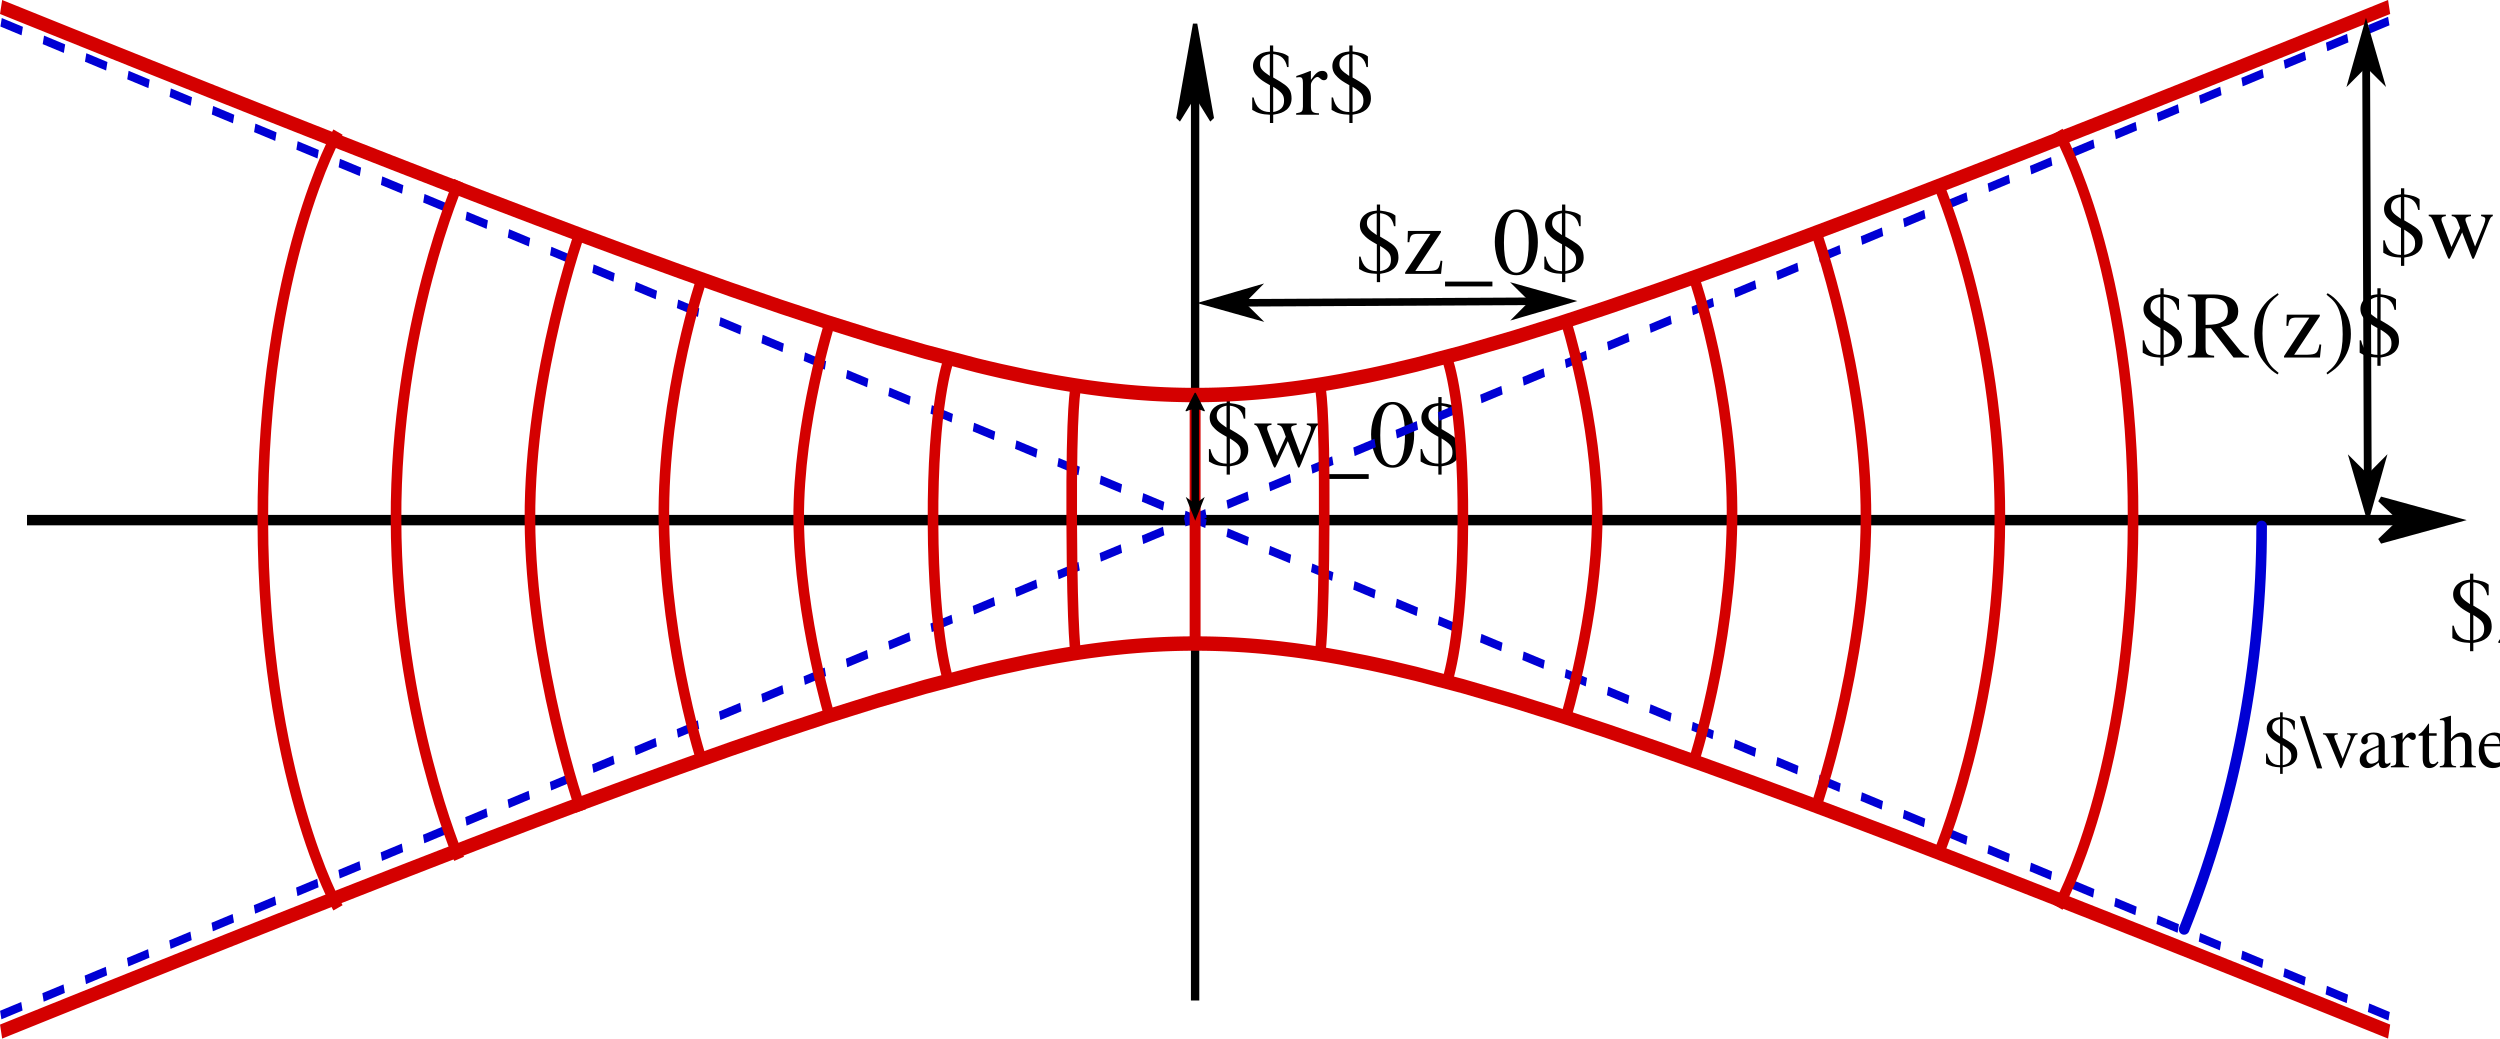
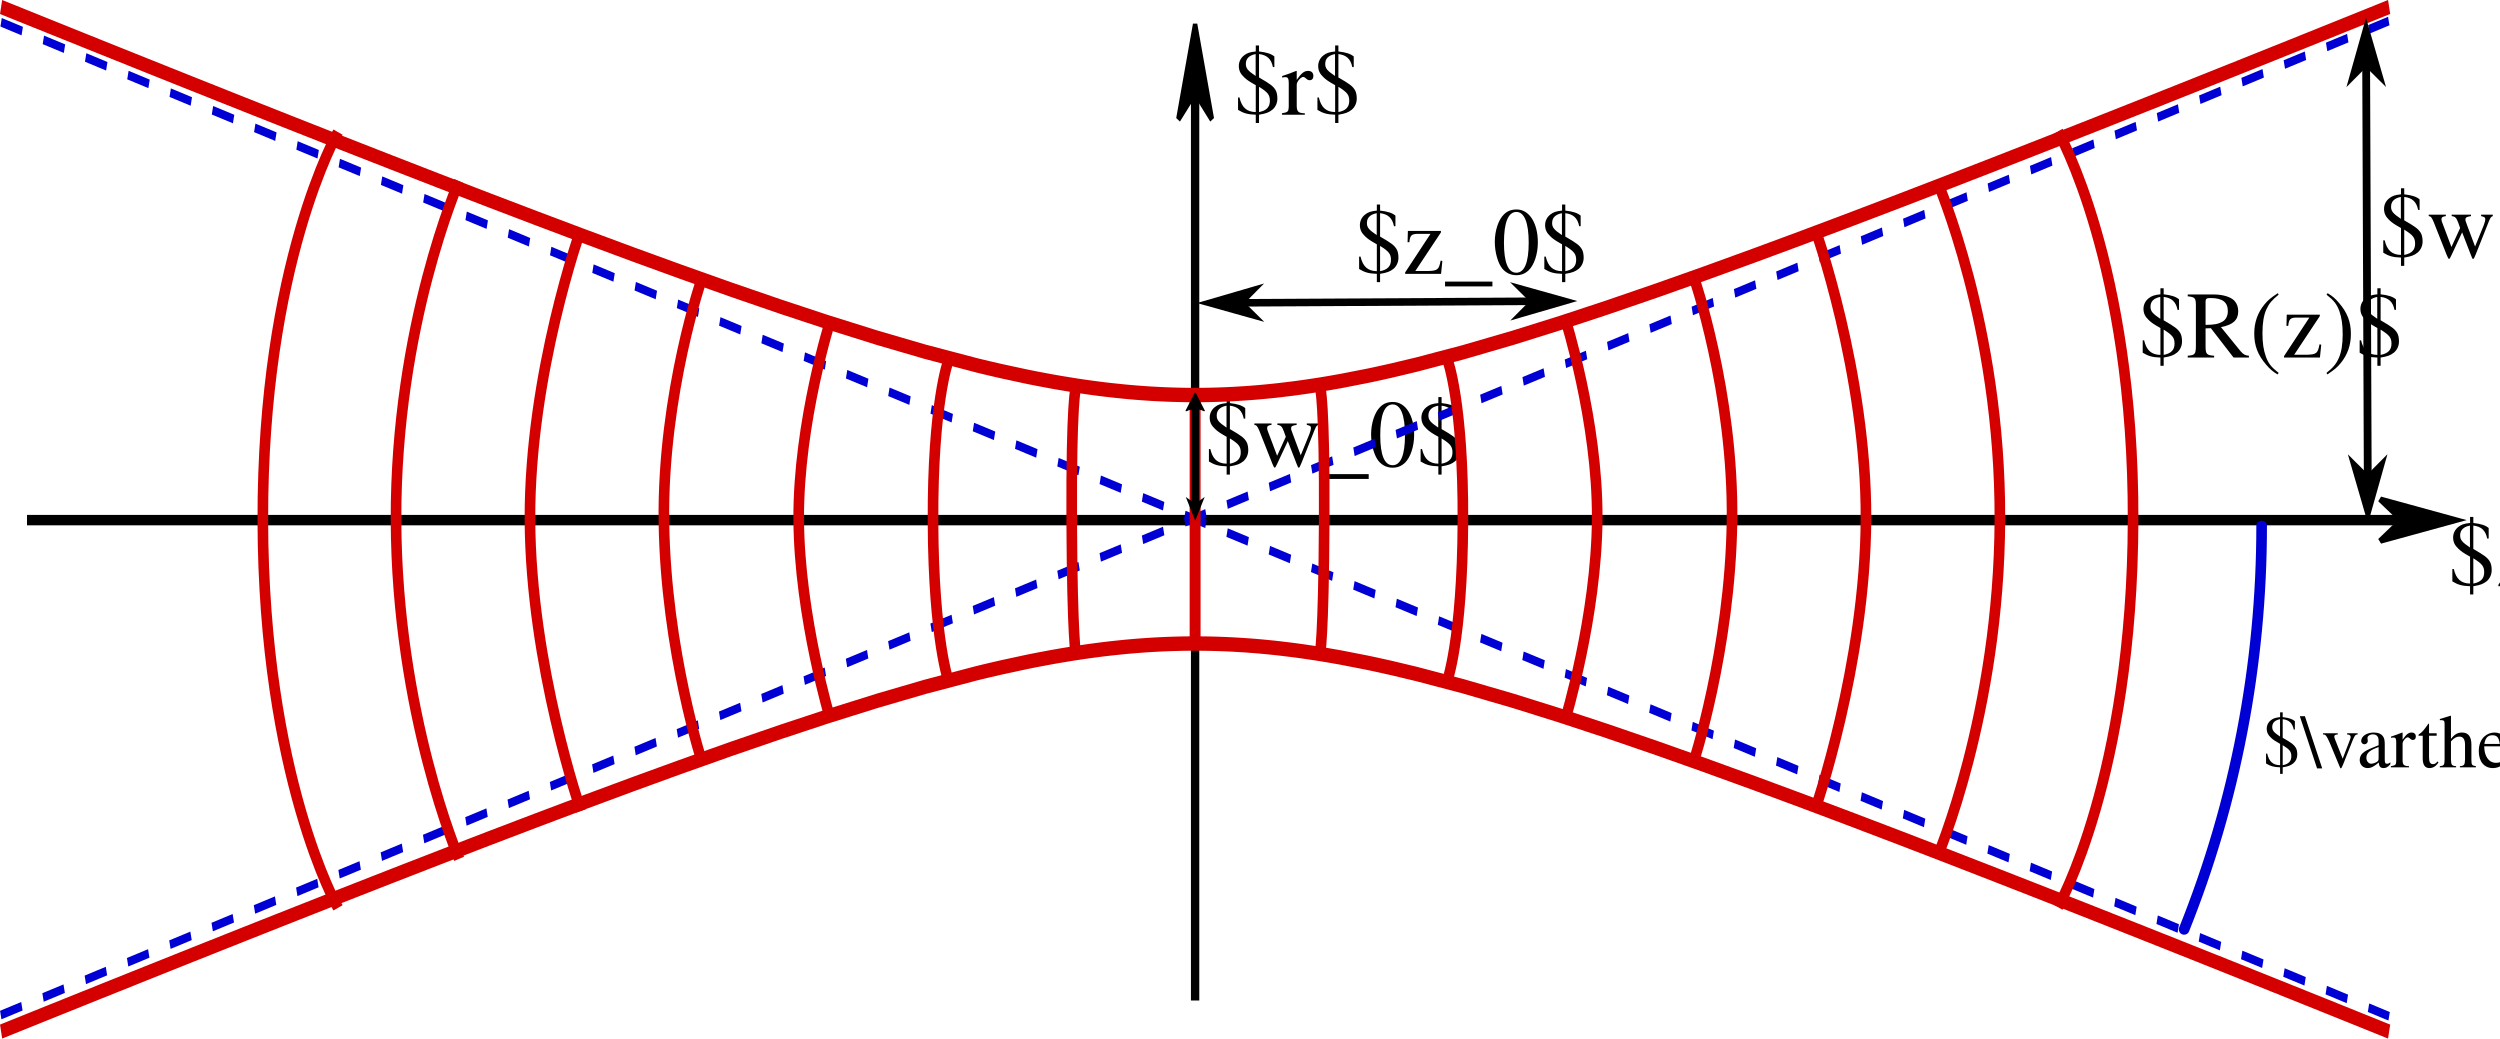
<svg xmlns="http://www.w3.org/2000/svg" width="186.673mm" height="77.549mm" viewBox="0 0 661.44 274.782" id="svg4927" version="1.1">
  <defs id="defs4929">
    <marker orient="auto" refY="0.0" refX="0.0" id="marker1338" style="overflow:visible;">
      <path id="path1009" style="fill-rule:evenodd;stroke-width:0.625;stroke-linejoin:round;stroke:#000000;stroke-opacity:1;fill:#000000;fill-opacity:1" d="M 8.719,4.034 L -2.207,0.016 L 8.719,-4.002 C 6.973,-1.63 6.983,1.616 8.719,4.034 z " transform="scale(0.6) rotate(180) translate(0,0)" />
    </marker>
    <marker orient="auto" refY="0.0" refX="0.0" id="marker1245" style="overflow:visible;">
      <path id="path997" d="M 0.0,0.0 L 5.0,-5.0 L -12.5,0.0 L 5.0,5.0 L 0.0,0.0 z " style="fill-rule:evenodd;stroke:#000000;stroke-width:1pt;stroke-opacity:1;fill:#000000;fill-opacity:1" transform="scale(0.2) rotate(180) translate(6,0)" />
    </marker>
    <marker orient="auto" refY="0" refX="0" id="Arrow1Sstart" style="overflow:visible">
      <path id="path910" d="M 0,0 5,-5 -12.5,0 5,5 Z" style="fill:#000000;fill-opacity:1;fill-rule:evenodd;stroke:#000000;stroke-width:1pt;stroke-opacity:1" transform="matrix(0.2,0,0,0.2,1.2,0)" />
    </marker>
    <marker orient="auto" refY="0" refX="0" id="marker1328" style="overflow:visible">
      <path id="path1326" style="fill:#000000;fill-opacity:1;fill-rule:evenodd;stroke:#000000;stroke-width:0.625;stroke-linejoin:round;stroke-opacity:1" d="M 8.719,4.034 -2.207,0.016 8.719,-4.002 c -1.745,2.372 -1.735,5.617 -6e-7,8.035 z" transform="matrix(-0.3,0,0,-0.3,0.69,0)" />
    </marker>
    <marker orient="auto" refY="0" refX="0" id="marker1276" style="overflow:visible">
      <path id="path1274" d="M 0,0 5,-5 -12.5,0 5,5 Z" style="fill:#d40000;fill-opacity:1;fill-rule:evenodd;stroke:#d40000;stroke-width:1pt;stroke-opacity:1" transform="matrix(-0.2,0,0,-0.2,-1.2,0)" />
    </marker>
    <marker orient="auto" refY="0" refX="0" id="Arrow2Send" style="overflow:visible">
      <path id="path931" style="fill:#d40000;fill-opacity:1;fill-rule:evenodd;stroke:#d40000;stroke-width:0.625;stroke-linejoin:round;stroke-opacity:1" d="M 8.719,4.034 -2.207,0.016 8.719,-4.002 c -1.745,2.372 -1.735,5.617 -6e-7,8.035 z" transform="matrix(-0.3,0,0,-0.3,0.69,0)" />
    </marker>
    <marker orient="auto" refY="0" refX="0" id="Arrow2Mend" style="overflow:visible">
      <path id="path925" style="fill:#d40000;fill-opacity:1;fill-rule:evenodd;stroke:#d40000;stroke-width:0.625;stroke-linejoin:round;stroke-opacity:1" d="M 8.719,4.034 -2.207,0.016 8.719,-4.002 c -1.745,2.372 -1.735,5.617 -6e-7,8.035 z" transform="scale(-0.6)" />
    </marker>
    <marker orient="auto" refY="0" refX="0" id="Arrow1Send" style="overflow:visible">
      <path id="path913" d="M 0,0 5,-5 -12.5,0 5,5 Z" style="fill:#d40000;fill-opacity:1;fill-rule:evenodd;stroke:#d40000;stroke-width:1pt;stroke-opacity:1" transform="matrix(-0.2,0,0,-0.2,-1.2,0)" />
    </marker>
    <marker orient="auto" refY="0" refX="0" id="Arrow1Mstart-17" style="overflow:visible">
      <path id="path4575-70" d="M 0,0 5,-5 -12.5,0 5,5 Z" style="fill-rule:evenodd;stroke:#000000;stroke-width:1pt" transform="matrix(0.4,0,0,0.4,4,0)" />
    </marker>
    <marker orient="auto" refY="0" refX="0" id="Arrow1Mend-76" style="overflow:visible">
      <path id="path4578-4" d="M 0,0 5,-5 -12.5,0 5,5 Z" style="fill-rule:evenodd;stroke:#000000;stroke-width:1pt" transform="matrix(-0.4,0,0,-0.4,-4,0)" />
    </marker>
    <marker orient="auto" refY="0" refX="0" id="Arrow1Sstart-6" style="overflow:visible">
      <path id="path910-7" d="M 0,0 5,-5 -12.5,0 5,5 Z" style="fill:#000000;fill-opacity:1;fill-rule:evenodd;stroke:#000000;stroke-width:1pt;stroke-opacity:1" transform="matrix(0.2,0,0,0.2,1.2,0)" />
    </marker>
    <marker orient="auto" refY="0" refX="0" id="marker1328-5" style="overflow:visible">
      <path id="path1326-3" style="fill:#000000;fill-opacity:1;fill-rule:evenodd;stroke:#000000;stroke-width:0.625;stroke-linejoin:round;stroke-opacity:1" d="M 8.719,4.034 -2.207,0.016 8.719,-4.002 c -1.745,2.372 -1.735,5.617 -6e-7,8.035 z" transform="matrix(-0.3,0,0,-0.3,0.69,0)" />
    </marker>
    <marker orient="auto" refY="0" refX="0" id="Arrow1Mstart-17-6" style="overflow:visible">
      <path id="path4575-70-2" d="M 0,0 5,-5 -12.5,0 5,5 Z" style="fill-rule:evenodd;stroke:#000000;stroke-width:1pt" transform="matrix(0.4,0,0,0.4,4,0)" />
    </marker>
    <marker orient="auto" refY="0" refX="0" id="Arrow1Mend-76-9" style="overflow:visible">
      <path id="path4578-4-1" d="M 0,0 5,-5 -12.5,0 5,5 Z" style="fill-rule:evenodd;stroke:#000000;stroke-width:1pt" transform="matrix(-0.4,0,0,-0.4,-4,0)" />
    </marker>
  </defs>
  <g id="layer1" transform="translate(-30.97224,-44.94662)">
-     <g id="g88">
-       <text style="font-size:18.333px;line-height:0%;font-family:Times;fill:#000000;stroke-width:2;stroke-miterlimit:4;stroke-dasharray:none" id="text208" font-size="10px" y="215.05" x="678.698">
-         <tspan style="font-style:normal;font-variant:normal;font-weight:normal;font-stretch:normal;font-size:25.208px;font-family:'Nimbus Roman No9 L';-inkscape-font-specification:'Nimbus Roman No9 L'" id="tspan4720">$z$</tspan>
-       </text>
-       <text style="font-size:18.333px;line-height:0%;font-family:Times;fill:#000000;stroke-width:2;stroke-miterlimit:4;stroke-dasharray:none" id="text208-5" font-size="10px" y="75.298" x="361.173">
-         <tspan style="font-style:normal;font-variant:normal;font-weight:normal;font-stretch:normal;font-size:25.208px;font-family:'Nimbus Roman No9 L';-inkscape-font-specification:'Nimbus Roman No9 L'" id="tspan4720-9">$r$</tspan>
-       </text>
-       <text id="text5306" y="168.326" x="349.715" style="font-style:normal;font-variant:normal;font-weight:normal;font-stretch:normal;line-height:0%;font-family:msbm10;-inkscape-font-specification:msbm10;letter-spacing:0px;word-spacing:0px;fill:#000000;fill-opacity:1;stroke:none;stroke-width:1px;stroke-linecap:butt;stroke-linejoin:miter;stroke-opacity:1" xml:space="preserve">
-         <tspan style="font-style:normal;font-variant:normal;font-weight:normal;font-stretch:normal;font-size:25.208px;line-height:1.25;font-family:'Nimbus Roman No9 L';-inkscape-font-specification:'Nimbus Roman No9 L'" y="168.326" x="349.715" id="tspan5308">$w_0$</tspan>
-       </text>
-       <text id="text5306-8" y="113.094" x="660.421" style="font-style:normal;font-variant:normal;font-weight:normal;font-stretch:normal;line-height:0%;font-family:msbm10;-inkscape-font-specification:msbm10;letter-spacing:0px;word-spacing:0px;fill:#000000;fill-opacity:1;stroke:none;stroke-width:1px;stroke-linecap:butt;stroke-linejoin:miter;stroke-opacity:1" xml:space="preserve">
-         <tspan style="font-style:normal;font-variant:normal;font-weight:normal;font-stretch:normal;font-size:25.208px;line-height:1.25;font-family:'Nimbus Roman No9 L';-inkscape-font-specification:'Nimbus Roman No9 L'" y="113.094" x="660.421" id="tspan5308-5">$w(z)$</tspan>
-       </text>
-       <text id="text4587-3" y="117.401" x="389.454" style="font-style:normal;font-weight:normal;line-height:0%;font-family:sans-serif;letter-spacing:0px;word-spacing:0px;fill:#000000;fill-opacity:1;stroke:none" xml:space="preserve">
-         <tspan style="font-style:normal;font-variant:normal;font-weight:normal;font-stretch:normal;font-size:25.208px;line-height:1.25;font-family:'Nimbus Roman No9 L';-inkscape-font-specification:'Nimbus Roman No9 L'" y="117.401" x="389.454" id="tspan4589-3">$z_0$</tspan>
-       </text>
-       <text id="text5306-8-6" y="139.55" x="596.773" style="font-style:normal;font-variant:normal;font-weight:normal;font-stretch:normal;line-height:0%;font-family:msbm10;-inkscape-font-specification:msbm10;letter-spacing:0px;word-spacing:0px;fill:#000000;fill-opacity:1;stroke:none;stroke-width:1px;stroke-linecap:butt;stroke-linejoin:miter;stroke-opacity:1" xml:space="preserve">
-         <tspan style="font-style:normal;font-variant:normal;font-weight:normal;font-stretch:normal;font-size:25.208px;line-height:1.25;font-family:'Nimbus Roman No9 L';-inkscape-font-specification:'Nimbus Roman No9 L'" y="139.55" x="596.773" id="tspan5308-5-5">$R(z)$</tspan>
-       </text>
-       <text id="text4650" y="247.96" x="629.641" style="font-style:normal;font-variant:normal;font-weight:normal;font-stretch:normal;line-height:0%;font-family:msbm10;-inkscape-font-specification:msbm10;letter-spacing:0px;word-spacing:0px;fill:#000000;fill-opacity:1;stroke:none;stroke-width:1px;stroke-linecap:butt;stroke-linejoin:miter;stroke-opacity:1" xml:space="preserve">
-         <tspan style="font-style:normal;font-variant:normal;font-weight:normal;font-stretch:normal;font-size:20px;line-height:1.25;font-family:'Nimbus Roman No9 L';-inkscape-font-specification:'Nimbus Roman No9 L'" y="247.96" x="629.641" id="tspan4652">$\vartheta$</tspan>
-       </text>
-     </g>
+     <text x="678.698" y="200.05" font-size="10px" id="text208" style="font-size:18.333px;line-height:0%;font-family:Times;fill:#000000;stroke-width:2;stroke-miterlimit:4;stroke-dasharray:none">
+       <tspan id="tspan4720" style="font-style:normal;font-variant:normal;font-weight:normal;font-stretch:normal;font-size:25.208px;font-family:'Nimbus Roman No9 L';-inkscape-font-specification:'Nimbus Roman No9 L'">$z$</tspan>
+     </text>
+     <text x="357.423" y="75.298" font-size="10px" id="text208-5" style="font-size:18.333px;line-height:0%;font-family:Times;fill:#000000;stroke-width:2;stroke-miterlimit:4;stroke-dasharray:none">
+       <tspan id="tspan4720-9" style="font-style:normal;font-variant:normal;font-weight:normal;font-stretch:normal;font-size:25.208px;font-family:'Nimbus Roman No9 L';-inkscape-font-specification:'Nimbus Roman No9 L'">$r$</tspan>
+     </text>
+     <text xml:space="preserve" style="font-style:normal;font-variant:normal;font-weight:normal;font-stretch:normal;line-height:0%;font-family:msbm10;-inkscape-font-specification:msbm10;letter-spacing:0px;word-spacing:0px;fill:#000000;fill-opacity:1;stroke:none;stroke-width:1px;stroke-linecap:butt;stroke-linejoin:miter;stroke-opacity:1" x="349.715" y="168.326" id="text5306">
+       <tspan id="tspan5308" x="349.715" y="168.326" style="font-style:normal;font-variant:normal;font-weight:normal;font-stretch:normal;font-size:25.208px;line-height:1.25;font-family:'Nimbus Roman No9 L';-inkscape-font-specification:'Nimbus Roman No9 L'">$w_0$</tspan>
+     </text>
+     <text xml:space="preserve" style="font-style:normal;font-variant:normal;font-weight:normal;font-stretch:normal;line-height:0%;font-family:msbm10;-inkscape-font-specification:msbm10;letter-spacing:0px;word-spacing:0px;fill:#000000;fill-opacity:1;stroke:none;stroke-width:1px;stroke-linecap:butt;stroke-linejoin:miter;stroke-opacity:1" x="660.421" y="113.094" id="text5306-8">
+       <tspan id="tspan5308-5" x="660.421" y="113.094" style="font-style:normal;font-variant:normal;font-weight:normal;font-stretch:normal;font-size:25.208px;line-height:1.25;font-family:'Nimbus Roman No9 L';-inkscape-font-specification:'Nimbus Roman No9 L'">$w(z)$</tspan>
+     </text>
+     <text xml:space="preserve" style="font-style:normal;font-weight:normal;line-height:0%;font-family:sans-serif;letter-spacing:0px;word-spacing:0px;fill:#000000;fill-opacity:1;stroke:none" x="389.454" y="117.401" id="text4587-3">
+       <tspan id="tspan4589-3" x="389.454" y="117.401" style="font-style:normal;font-variant:normal;font-weight:normal;font-stretch:normal;font-size:25.208px;line-height:1.25;font-family:'Nimbus Roman No9 L';-inkscape-font-specification:'Nimbus Roman No9 L'">$z_0$</tspan>
+     </text>
+     <text xml:space="preserve" style="font-style:normal;font-variant:normal;font-weight:normal;font-stretch:normal;line-height:0%;font-family:msbm10;-inkscape-font-specification:msbm10;letter-spacing:0px;word-spacing:0px;fill:#000000;fill-opacity:1;stroke:none;stroke-width:1px;stroke-linecap:butt;stroke-linejoin:miter;stroke-opacity:1" x="596.773" y="139.55" id="text5306-8-6">
+       <tspan id="tspan5308-5-5" x="596.773" y="139.55" style="font-style:normal;font-variant:normal;font-weight:normal;font-stretch:normal;font-size:25.208px;line-height:1.25;font-family:'Nimbus Roman No9 L';-inkscape-font-specification:'Nimbus Roman No9 L'">$R(z)$</tspan>
+     </text>
+     <text xml:space="preserve" style="font-style:normal;font-variant:normal;font-weight:normal;font-stretch:normal;line-height:0%;font-family:msbm10;-inkscape-font-specification:msbm10;letter-spacing:0px;word-spacing:0px;fill:#000000;fill-opacity:1;stroke:none;stroke-width:1px;stroke-linecap:butt;stroke-linejoin:miter;stroke-opacity:1" x="629.641" y="247.96" id="text4650">
+       <tspan id="tspan4652" x="629.641" y="247.96" style="font-style:normal;font-variant:normal;font-weight:normal;font-stretch:normal;font-size:20px;line-height:1.25;font-family:'Nimbus Roman No9 L';-inkscape-font-specification:'Nimbus Roman No9 L'">$\vartheta$</tspan>
+     </text>
    <g id="g1481">
      <polyline transform="matrix(1.907051,0,0,1.833285,-103.1957,79.50599)" style="fill:none;stroke:#000000;stroke-width:1.504;stroke-miterlimit:4;stroke-dasharray:none;stroke-opacity:1;marker-end:url(#Arrow1Mend-76-9)" id="polyline194" points="74.1,56.212 409.608,56.212 " />
      <polyline transform="matrix(1.831894,0,0,2.953207,-104.484,16.32968)" style="fill:none;stroke:#0000d4;stroke-width:0.788;stroke-miterlimit:4;stroke-dasharray:3.153, 3.153;stroke-dashoffset:0;stroke-opacity:1" id="polyline164" points="74.1,11.686 74.206,11.713 74.312,11.741 74.523,11.795 74.946,11.905 75.793,12.123 77.485,12.56 80.87,13.434 88.209,15.329 95.062,17.099 101.781,18.833 109.069,20.715 115.871,22.471 123.242,24.374 130.478,26.243 137.229,27.986 144.548,29.876 151.382,31.64 158.081,33.37 165.349,35.246 172.131,36.998 179.483,38.896 186.7,40.759 193.43,42.497 200.731,44.382 207.544,46.141 214.928,48.048 222.176,49.919 228.939,51.665 236.271,53.558 243.116,55.326 249.827,57.059 257.108,58.938 263.902,60.693 271.266,62.594 278.495,64.461 285.238,66.202 292.55,68.09 299.376,69.852 306.067,71.58 313.328,73.454 320.103,75.204 327.447,77.1 334.304,78.871 341.027,80.606 348.32,82.489 355.126,84.247 362.502,86.151 369.743,88.021 376.498,89.765 383.823,91.656 390.661,93.422 397.364,95.153 404.637,97.031 411.424,98.783 411.542,98.813 411.661,98.844 411.898,98.905 412.371,99.027 413.318,99.272 415.212,99.761 415.33,99.791 415.449,99.822 415.686,99.883 416.159,100.005 417.106,100.25 417.224,100.28 417.343,100.311 417.58,100.372 418.053,100.494 418.171,100.525 418.29,100.556 418.526,100.617 418.645,100.647 418.763,100.678 418.882,100.708 419,100.739 " />
      <polyline transform="matrix(1.831894,0,0,-2.953207,-104.5772,348.0203)" style="fill:none;stroke:#0000d4;stroke-width:0.788;stroke-miterlimit:4;stroke-dasharray:3.154, 3.154;stroke-dashoffset:0;stroke-opacity:1" id="polyline164-0" points="74.1,11.686 74.206,11.713 74.312,11.741 74.523,11.795 74.946,11.905 75.793,12.123 77.485,12.56 80.87,13.434 88.209,15.329 95.062,17.099 101.781,18.833 109.069,20.715 115.871,22.471 123.242,24.374 130.478,26.243 137.229,27.986 144.548,29.876 151.382,31.64 158.081,33.37 165.349,35.246 172.131,36.998 179.483,38.896 186.7,40.759 193.43,42.497 200.731,44.382 207.544,46.141 214.928,48.048 222.176,49.919 228.939,51.665 236.271,53.558 243.116,55.326 249.827,57.059 257.108,58.938 263.902,60.693 271.266,62.594 278.495,64.461 285.238,66.202 292.55,68.09 299.376,69.852 306.067,71.58 313.328,73.454 320.103,75.204 327.447,77.1 334.304,78.871 341.027,80.606 348.32,82.489 355.126,84.247 362.502,86.151 369.743,88.021 376.498,89.765 383.823,91.656 390.661,93.422 397.364,95.153 404.637,97.031 411.424,98.783 411.542,98.813 411.661,98.844 411.898,98.905 412.371,99.027 413.318,99.272 415.212,99.761 415.33,99.791 415.449,99.822 415.686,99.883 416.159,100.005 417.106,100.25 417.224,100.28 417.343,100.311 417.58,100.372 418.053,100.494 418.171,100.525 418.29,100.556 418.526,100.617 418.645,100.647 418.763,100.678 418.882,100.708 419,100.739 " />
      <polyline transform="matrix(1.831894,0,0,2.953207,-104.484,16.32968)" style="fill:none;stroke:#000000;stroke-width:1.209;stroke-miterlimit:4;stroke-dasharray:none;stroke-dashoffset:0;stroke-opacity:1;marker-end:url(#Arrow1Mend-76)" id="polyline52" points="246.55,99.325 246.55,99.299 246.55,99.272 246.55,99.219 246.55,99.113 246.55,98.902 246.55,98.479 246.55,97.632 246.55,95.798 246.55,94.084 246.55,92.405 246.55,90.583 246.55,88.882 246.55,87.04 246.55,85.23 246.55,83.543 246.55,81.713 246.55,80.005 246.55,78.33 246.55,76.513 246.55,74.817 246.55,72.979 246.55,71.175 246.55,69.492 246.55,67.667 246.55,65.964 246.55,64.118 246.55,62.306 246.55,60.615 246.55,58.782 246.55,57.071 246.55,55.393 246.55,53.573 246.55,51.874 246.55,50.034 246.55,48.226 246.55,46.541 246.55,44.713 246.55,43.006 246.55,41.333 246.55,39.518 246.55,37.824 246.55,35.988 246.55,34.274 246.55,32.593 246.55,30.77 246.55,29.068 246.55,27.224 246.55,25.414 246.55,23.725 246.55,21.894 246.55,20.185 246.55,18.509 246.55,16.691 246.55,14.994 246.55,14.964 246.55,14.935 246.55,14.876 246.55,14.757 246.55,14.521 246.55,14.047 246.55,14.017 246.55,13.988 246.55,13.929 246.55,13.81 246.55,13.573 246.55,13.544 246.55,13.514 246.55,13.455 246.55,13.337 246.55,13.307 246.55,13.278 246.55,13.218 246.55,13.189 246.55,13.159 246.55,13.13 246.55,13.1 " />
      <path id="path6432-6" d="m 444.355,124.616 -1.416,0.007 -91.326,0.48" style="fill:none;stroke:#000000;stroke-width:2;stroke-linecap:butt;stroke-linejoin:miter;stroke-miterlimit:4;stroke-dasharray:none;stroke-opacity:1;marker-start:url(#Arrow1Mstart-17);marker-end:url(#Arrow1Mend-76)" />
      <path d="M 629.35,184.103 A 257.531,272.947 0 0 1 608.84,290.845" id="path888" style="opacity:1;fill:none;fill-opacity:1;stroke:#0000d4;stroke-width:2.812;stroke-linecap:round;stroke-linejoin:round;stroke-miterlimit:4;stroke-dasharray:none;stroke-dashoffset:0;stroke-opacity:1" />
      <polyline transform="matrix(1.831894,0,0,2.953207,-104.484,16.32968)" style="fill:none;stroke:#d40000;stroke-width:1.576;stroke-miterlimit:4;stroke-dasharray:none;stroke-opacity:1" id="polyline122" points="246.55,67.344 246.55,67.337 246.55,67.33 246.55,67.317 246.55,67.29 246.55,67.235 246.55,67.126 246.55,66.907 246.55,66.433 246.55,65.991 246.55,65.557 246.55,65.087 246.55,64.648 246.55,64.172 246.55,63.705 246.55,63.269 246.55,62.797 246.55,62.356 246.55,61.923 246.55,61.454 246.55,61.016 246.55,60.542 246.55,60.076 246.55,59.641 246.55,59.17 246.55,58.73 246.55,58.254 246.55,57.786 246.55,57.349 246.55,56.876 246.55,56.434 246.55,56.001 246.55,55.531 246.55,55.092 246.55,54.617 246.55,54.151 246.55,53.715 246.55,53.243 246.55,52.803 246.55,52.371 246.55,51.902 246.55,51.465 246.55,50.991 246.55,50.548 246.55,50.114 246.55,49.643 246.55,49.204 246.55,48.728 246.55,48.26 246.55,47.824 246.55,47.352 246.55,46.91 246.55,46.477 246.55,46.008 246.55,45.57 246.55,45.562 246.55,45.555 246.55,45.539 246.55,45.509 246.55,45.448 246.55,45.325 246.55,45.318 246.55,45.31 246.55,45.295 246.55,45.264 246.55,45.203 246.55,45.196 246.55,45.188 246.55,45.173 246.55,45.142 246.55,45.134 246.55,45.127 246.55,45.111 246.55,45.104 246.55,45.096 246.55,45.089 246.55,45.081 " />
      <g id="g1001">
        <path style="fill:none;fill-rule:evenodd;stroke:#d40000;stroke-width:2.812;stroke-linecap:butt;stroke-linejoin:miter;stroke-miterlimit:4;stroke-dasharray:none;stroke-opacity:1" d="m 575.454,79.714 c 0,0 20.03,34.825 19.883,102.772 -0.147,67.947 -19.883,102.474 -19.883,102.474" id="path891" />
        <path style="fill:none;fill-rule:evenodd;stroke:#d40000;stroke-width:2.812;stroke-linecap:butt;stroke-linejoin:miter;stroke-miterlimit:4;stroke-dasharray:none;stroke-opacity:1" d="m 543.404,92.686 c 0,0 16.839,38.241 16.692,89.592 -0.147,51.351 -16.692,89.708 -16.692,89.708" id="path891-7" />
        <path style="fill:none;fill-rule:evenodd;stroke:#d40000;stroke-width:2.812;stroke-linecap:butt;stroke-linejoin:miter;stroke-miterlimit:4;stroke-dasharray:none;stroke-opacity:1" d="m 511.163,105.356 c 0,0 13.647,38.241 13.5,76.826 -0.147,38.586 -13.5,77.136 -13.5,77.136" id="path891-7-5" />
        <path style="fill:none;fill-rule:evenodd;stroke:#d40000;stroke-width:2.812;stroke-linecap:butt;stroke-linejoin:miter;stroke-miterlimit:4;stroke-dasharray:none;stroke-opacity:1" d="m 479.014,117.933 c 0,0 10.669,30.832 10.203,64.95 -0.466,34.117 -10.298,64.165 -10.298,64.165" id="path891-7-5-3" />
        <path style="fill:none;fill-rule:evenodd;stroke:#d40000;stroke-width:2.812;stroke-linecap:butt;stroke-linejoin:miter;stroke-miterlimit:4;stroke-dasharray:none;stroke-opacity:1" d="m 445.071,129.244 c 0,0 8.631,27.093 8.484,52.912 -0.147,25.82 -8.493,53.309 -8.493,53.309" id="path891-7-5-3-5" />
        <path style="fill:none;fill-rule:evenodd;stroke:#d40000;stroke-width:2.812;stroke-linecap:butt;stroke-linejoin:miter;stroke-miterlimit:4;stroke-dasharray:none;stroke-opacity:1" d="m 413.943,140.14 c 0,0 4.224,11.258 4.077,42.822 -0.147,31.564 -4.255,42.48 -4.255,42.48" id="path891-7-5-3-5-6" />
        <path style="fill:none;fill-rule:evenodd;stroke:#d40000;stroke-width:2.812;stroke-linecap:butt;stroke-linejoin:miter;stroke-miterlimit:4;stroke-dasharray:none;stroke-opacity:1" d="m 380.233,147.28 c 0,0 1.239,3.749 1.092,35.314 -0.147,31.564 -1.141,35.56 -1.141,35.56" id="path891-7-5-3-5-6-2" />
      </g>
      <g id="g1001-9" transform="matrix(-1,0,0,1,695.8453,0.1842656)">
        <path style="fill:none;fill-rule:evenodd;stroke:#d40000;stroke-width:2.812;stroke-linecap:butt;stroke-linejoin:miter;stroke-miterlimit:4;stroke-dasharray:none;stroke-opacity:1" d="m 575.454,79.714 c 0,0 20.03,34.825 19.883,102.772 -0.147,67.947 -19.883,102.474 -19.883,102.474" id="path891-1" />
        <path style="fill:none;fill-rule:evenodd;stroke:#d40000;stroke-width:2.812;stroke-linecap:butt;stroke-linejoin:miter;stroke-miterlimit:4;stroke-dasharray:none;stroke-opacity:1" d="m 543.404,92.686 c 0,0 16.839,38.241 16.692,89.592 -0.147,51.351 -16.692,89.708 -16.692,89.708" id="path891-7-2" />
        <path style="fill:none;fill-rule:evenodd;stroke:#d40000;stroke-width:2.812;stroke-linecap:butt;stroke-linejoin:miter;stroke-miterlimit:4;stroke-dasharray:none;stroke-opacity:1" d="m 511.163,105.356 c 0,0 13.647,38.241 13.5,76.826 -0.147,38.586 -13.5,77.136 -13.5,77.136" id="path891-7-5-7" />
        <path style="fill:none;fill-rule:evenodd;stroke:#d40000;stroke-width:2.812;stroke-linecap:butt;stroke-linejoin:miter;stroke-miterlimit:4;stroke-dasharray:none;stroke-opacity:1" d="m 479.014,117.933 c 0,0 10.669,30.832 10.203,64.95 -0.466,34.117 -10.298,64.165 -10.298,64.165" id="path891-7-5-3-0" />
        <path style="fill:none;fill-rule:evenodd;stroke:#d40000;stroke-width:2.812;stroke-linecap:butt;stroke-linejoin:miter;stroke-miterlimit:4;stroke-dasharray:none;stroke-opacity:1" d="m 445.071,129.244 c 0,0 8.631,27.093 8.484,52.912 -0.147,25.82 -8.493,53.309 -8.493,53.309" id="path891-7-5-3-5-9" />
        <path style="fill:none;fill-rule:evenodd;stroke:#d40000;stroke-width:2.812;stroke-linecap:butt;stroke-linejoin:miter;stroke-miterlimit:4;stroke-dasharray:none;stroke-opacity:1" d="m 413.943,140.14 c 0,0 4.224,11.258 4.077,42.822 -0.147,31.564 -4.255,42.48 -4.255,42.48" id="path891-7-5-3-5-6-3" />
        <path style="fill:none;fill-rule:evenodd;stroke:#d40000;stroke-width:2.812;stroke-linecap:butt;stroke-linejoin:miter;stroke-miterlimit:4;stroke-dasharray:none;stroke-opacity:1" d="m 380.233,147.28 c 0,0 1.239,3.749 1.092,35.314 -0.147,31.564 -1.141,35.56 -1.141,35.56" id="path891-7-5-3-5-6-2-6" />
      </g>
      <polyline transform="matrix(1.831894,0,0,2.953207,-104.484,16.32968)" style="fill:none;stroke:#d40000;stroke-width:1.29;stroke-miterlimit:4;stroke-dasharray:none;stroke-opacity:1" id="polyline160" points="74.1,102.109 74.206,102.083 74.312,102.056 74.523,102.003 74.946,101.897 75.793,101.685 77.485,101.262 80.87,100.415 88.209,98.584 95.062,96.88 101.781,95.214 109.069,93.414 115.871,91.743 123.242,89.941 130.478,88.183 137.229,86.555 144.548,84.805 151.382,83.189 158.081,81.623 165.349,79.95 172.131,78.419 179.483,76.798 186.7,75.258 193.43,73.877 200.731,72.457 207.544,71.224 214.928,70.017 215.041,70 215.154,69.983 215.381,69.949 215.834,69.88 216.74,69.746 218.552,69.486 222.176,69 222.282,68.987 222.388,68.973 222.599,68.947 223.022,68.894 223.867,68.791 225.558,68.594 225.663,68.582 225.769,68.57 225.98,68.546 226.403,68.5 227.248,68.409 228.939,68.237 229.053,68.226 229.168,68.215 229.397,68.193 229.855,68.15 230.772,68.066 230.886,68.056 231.001,68.046 231.23,68.026 231.688,67.987 232.605,67.912 232.719,67.903 232.834,67.894 233.063,67.876 233.521,67.841 234.438,67.775 236.271,67.656 236.378,67.65 236.485,67.644 236.698,67.631 237.126,67.607 237.982,67.562 238.089,67.556 238.196,67.551 238.41,67.541 238.838,67.521 239.693,67.484 239.8,67.48 239.907,67.475 240.121,67.467 240.549,67.451 240.656,67.448 240.763,67.444 240.977,67.437 241.405,67.423 241.512,67.42 241.619,67.417 241.833,67.41 242.26,67.399 242.367,67.396 242.474,67.394 242.688,67.389 243.116,67.379 243.221,67.377 243.326,67.375 243.536,67.371 243.64,67.369 243.745,67.368 243.955,67.364 244.06,67.363 244.165,67.361 244.374,67.358 244.479,67.357 244.584,67.356 244.794,67.353 244.899,67.352 245.004,67.351 245.108,67.35 245.213,67.349 245.318,67.349 245.423,67.348 245.528,67.347 245.633,67.347 245.738,67.346 245.843,67.346 245.947,67.345 246.052,67.345 246.157,67.345 246.262,67.344 246.367,67.344 246.472,67.344 246.577,67.344 246.681,67.344 246.786,67.344 246.891,67.344 246.996,67.345 247.101,67.345 247.206,67.345 247.311,67.346 247.415,67.346 247.52,67.347 247.625,67.348 247.73,67.348 247.835,67.349 247.94,67.35 248.149,67.352 248.254,67.353 248.359,67.354 248.569,67.356 248.674,67.358 248.779,67.359 248.988,67.362 249.093,67.364 249.198,67.365 249.408,67.368 249.827,67.376 249.941,67.379 250.055,67.381 250.282,67.386 250.737,67.397 250.851,67.399 250.965,67.402 251.192,67.408 251.647,67.422 251.761,67.425 251.875,67.429 252.102,67.436 252.557,67.452 253.467,67.487 253.581,67.491 253.695,67.496 253.923,67.506 254.378,67.526 255.288,67.57 255.401,67.576 255.515,67.582 255.743,67.594 256.198,67.619 257.108,67.673 257.214,67.68 257.32,67.686 257.532,67.7 257.957,67.727 258.806,67.785 260.505,67.913 260.611,67.921 260.717,67.93 260.929,67.947 261.354,67.982 262.203,68.055 263.902,68.212 264.017,68.223 264.132,68.234 264.362,68.257 264.822,68.303 265.743,68.397 267.584,68.598 271.266,69.044 271.378,69.058 271.491,69.073 271.717,69.102 272.169,69.161 273.073,69.282 274.88,69.532 278.495,70.067 285.238,71.169 292.55,72.491 299.376,73.818 306.067,75.188 313.328,76.736 320.103,78.226 327.447,79.881 334.304,81.457 341.027,83.026 348.32,84.75 355.126,86.376 362.502,88.154 369.743,89.912 376.498,91.563 383.823,93.363 390.661,95.051 397.364,96.712 404.637,98.521 411.424,100.214 411.542,100.244 411.661,100.273 411.898,100.332 412.371,100.451 413.318,100.687 415.212,101.161 415.33,101.191 415.449,101.22 415.686,101.279 416.159,101.398 417.106,101.635 417.224,101.665 417.343,101.694 417.58,101.754 418.053,101.872 418.171,101.902 418.29,101.931 418.526,101.991 418.645,102.02 418.763,102.05 418.882,102.08 419,102.109 " />
      <polyline transform="matrix(1.831894,0,0,2.953207,-104.484,16.32968)" style="fill:none;stroke:#d40000;stroke-width:1.29;stroke-miterlimit:4;stroke-dasharray:none;stroke-opacity:1" id="polyline158" points="74.1,10.316 74.206,10.342 74.312,10.369 74.523,10.422 74.946,10.528 75.793,10.74 77.485,11.163 80.87,12.009 88.209,13.841 95.062,15.545 101.781,17.211 109.069,19.011 115.871,20.682 123.242,22.485 130.478,24.242 137.229,25.87 144.548,27.62 151.382,29.236 158.081,30.802 165.349,32.475 172.131,34.006 179.483,35.627 186.7,37.167 193.43,38.548 200.731,39.968 207.544,41.201 214.928,42.407 215.041,42.425 215.154,42.442 215.381,42.476 215.834,42.545 216.74,42.679 218.552,42.94 222.176,43.425 222.282,43.438 222.388,43.452 222.599,43.478 223.022,43.531 223.867,43.634 225.558,43.831 225.663,43.843 225.769,43.855 225.98,43.879 226.403,43.925 227.248,44.016 228.939,44.188 229.053,44.199 229.168,44.21 229.397,44.232 229.855,44.275 230.772,44.359 230.886,44.369 231.001,44.379 231.23,44.399 231.688,44.438 232.605,44.513 232.719,44.522 232.834,44.531 233.063,44.549 233.521,44.584 234.438,44.65 236.271,44.769 236.378,44.775 236.485,44.782 236.698,44.794 237.126,44.818 237.982,44.863 238.089,44.869 238.196,44.874 238.41,44.884 238.838,44.904 239.693,44.941 239.8,44.945 239.907,44.95 240.121,44.958 240.549,44.974 240.656,44.977 240.763,44.981 240.977,44.988 241.405,45.002 241.512,45.005 241.619,45.008 241.833,45.014 242.26,45.026 242.367,45.029 242.474,45.031 242.688,45.036 243.116,45.046 243.221,45.048 243.326,45.05 243.536,45.054 243.64,45.056 243.745,45.057 243.955,45.061 244.06,45.062 244.165,45.064 244.374,45.067 244.479,45.068 244.584,45.069 244.794,45.072 244.899,45.073 245.004,45.074 245.108,45.075 245.213,45.076 245.318,45.076 245.423,45.077 245.528,45.078 245.633,45.078 245.738,45.079 245.843,45.079 245.947,45.08 246.052,45.08 246.157,45.08 246.262,45.081 246.367,45.081 246.472,45.081 246.577,45.081 246.681,45.081 246.786,45.081 246.891,45.081 246.996,45.08 247.101,45.08 247.206,45.08 247.311,45.079 247.415,45.079 247.52,45.078 247.625,45.077 247.73,45.077 247.835,45.076 247.94,45.075 248.149,45.073 248.254,45.072 248.359,45.071 248.569,45.069 248.674,45.067 248.779,45.066 248.988,45.063 249.093,45.062 249.198,45.06 249.408,45.056 249.827,45.049 249.941,45.047 250.055,45.044 250.282,45.039 250.737,45.029 250.851,45.026 250.965,45.023 251.192,45.017 251.647,45.003 251.761,45 251.875,44.996 252.102,44.989 252.557,44.973 253.467,44.938 253.581,44.934 253.695,44.929 253.923,44.919 254.378,44.899 255.288,44.855 255.401,44.849 255.515,44.843 255.743,44.831 256.198,44.806 257.108,44.752 257.214,44.745 257.32,44.739 257.532,44.725 257.957,44.698 258.806,44.64 260.505,44.512 260.611,44.504 260.717,44.495 260.929,44.478 261.354,44.443 262.203,44.37 263.902,44.213 264.017,44.202 264.132,44.191 264.362,44.168 264.822,44.122 265.743,44.028 267.584,43.827 271.266,43.381 271.378,43.367 271.491,43.352 271.717,43.323 272.169,43.264 273.073,43.143 274.88,42.893 278.495,42.358 285.238,41.256 292.55,39.934 299.376,38.607 306.067,37.237 313.328,35.689 320.103,34.199 327.447,32.544 334.304,30.968 341.027,29.399 348.32,27.675 355.126,26.049 362.502,24.271 369.743,22.512 376.498,20.862 383.823,19.062 390.661,17.374 397.364,15.713 404.637,13.904 411.424,12.211 411.542,12.181 411.661,12.152 411.898,12.093 412.371,11.974 413.318,11.738 415.212,11.264 415.33,11.234 415.449,11.205 415.686,11.146 416.159,11.027 417.106,10.79 417.224,10.76 417.343,10.731 417.58,10.671 418.053,10.553 418.171,10.523 418.29,10.494 418.526,10.434 418.645,10.405 418.763,10.375 418.882,10.345 419,10.316 " />
      <polyline transform="matrix(1.831894,0,0,1.315602,-104.4521,91.59148)" style="fill:#000000;stroke:#000000;stroke-width:1.077;stroke-miterlimit:4;stroke-dasharray:none;stroke-opacity:1;marker-start:url(#Arrow1Sstart);marker-end:url(#marker1328)" id="polyline122-3" points="246.55,67.344 246.55,67.337 246.55,67.33 246.55,67.317 246.55,67.29 246.55,67.235 246.55,67.126 246.55,66.907 246.55,66.433 246.55,65.991 246.55,65.557 246.55,65.087 246.55,64.648 246.55,64.172 246.55,63.705 246.55,63.269 246.55,62.797 246.55,62.356 246.55,61.923 246.55,61.454 246.55,61.016 246.55,60.542 246.55,60.076 246.55,59.641 246.55,59.17 246.55,58.73 246.55,58.254 246.55,57.786 246.55,57.349 246.55,56.876 246.55,56.434 246.55,56.001 246.55,55.531 246.55,55.092 246.55,54.617 246.55,54.151 246.55,53.715 246.55,53.243 246.55,52.803 246.55,52.371 246.55,51.902 246.55,51.465 246.55,50.991 246.55,50.548 246.55,50.114 246.55,49.643 246.55,49.204 246.55,48.728 246.55,48.26 246.55,47.824 246.55,47.352 246.55,46.91 246.55,46.477 246.55,46.008 246.55,45.57 246.55,45.562 246.55,45.555 246.55,45.539 246.55,45.509 246.55,45.448 246.55,45.325 246.55,45.318 246.55,45.31 246.55,45.295 246.55,45.264 246.55,45.203 246.55,45.196 246.55,45.188 246.55,45.173 246.55,45.142 246.55,45.134 246.55,45.127 246.55,45.111 246.55,45.104 246.55,45.096 246.55,45.089 246.55,45.081 " />
      <path id="path6432-6-2" d="m 656.969,53.713 0.007,1.919 0.48,123.772" style="fill:none;stroke:#000000;stroke-width:2.063;stroke-linecap:butt;stroke-linejoin:miter;stroke-miterlimit:4;stroke-dasharray:none;stroke-opacity:1;marker-start:url(#Arrow1Mstart-17-6);marker-end:url(#Arrow1Mend-76-9)" />
    </g>
  </g>
</svg>
